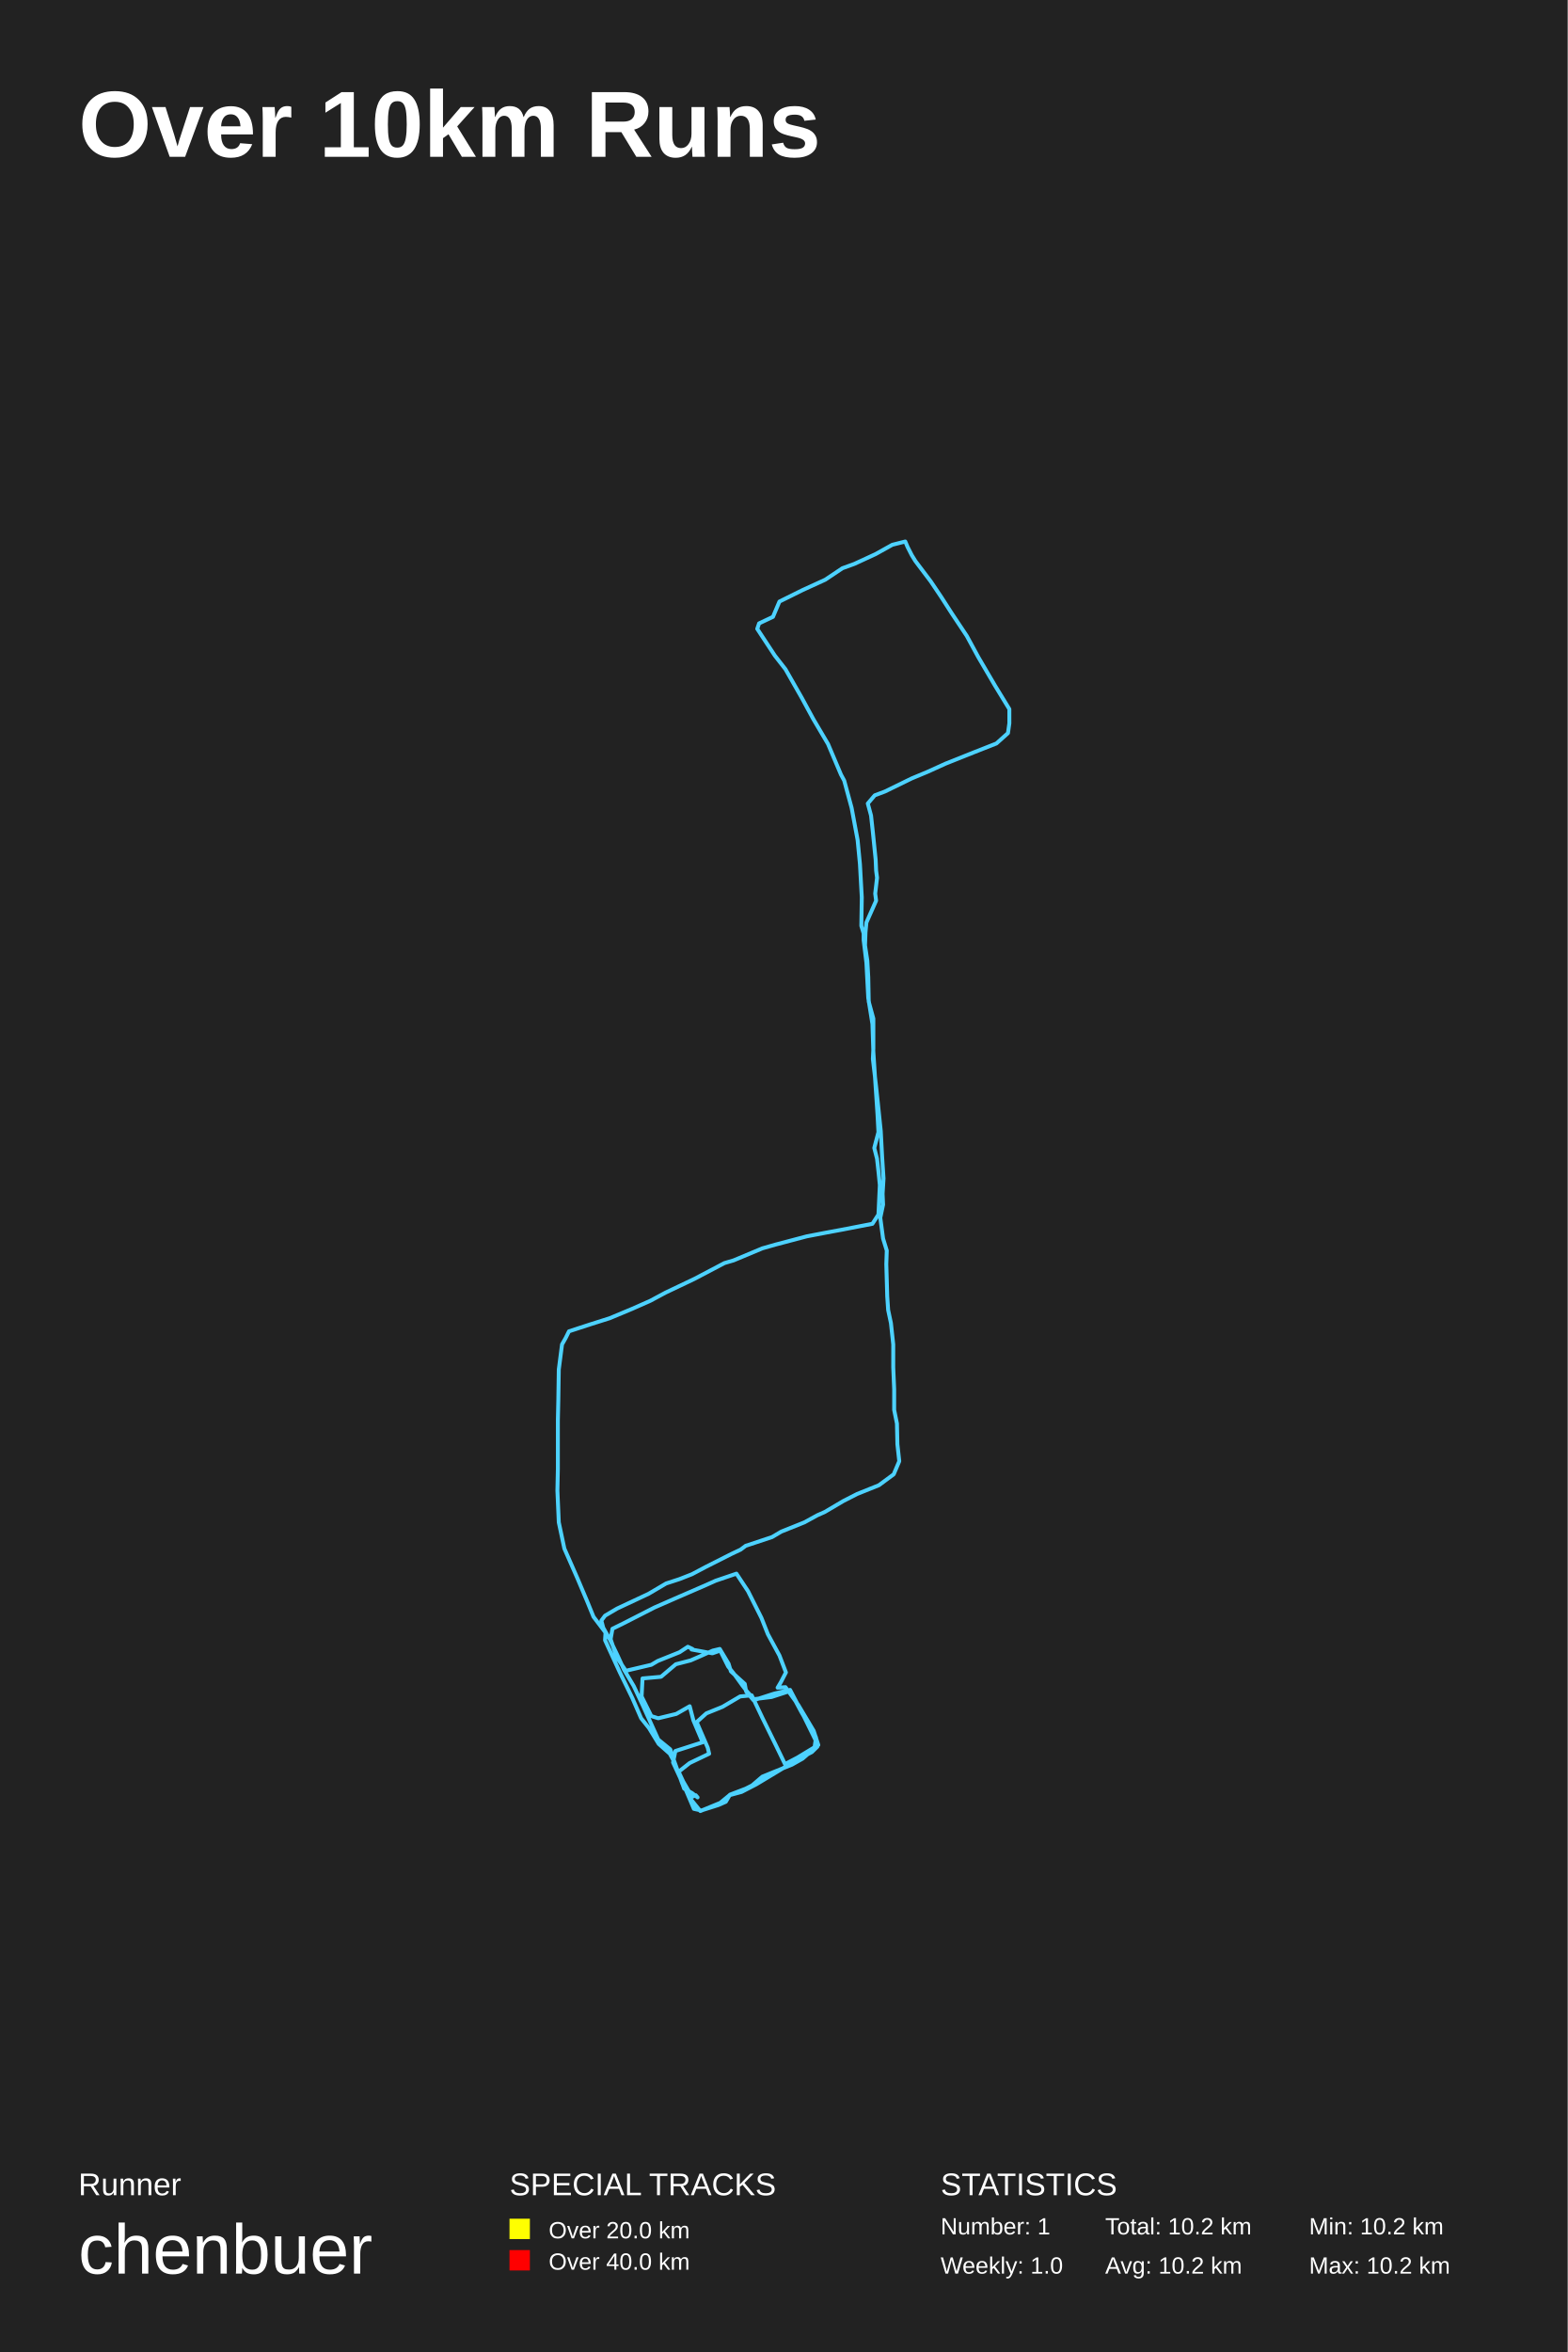
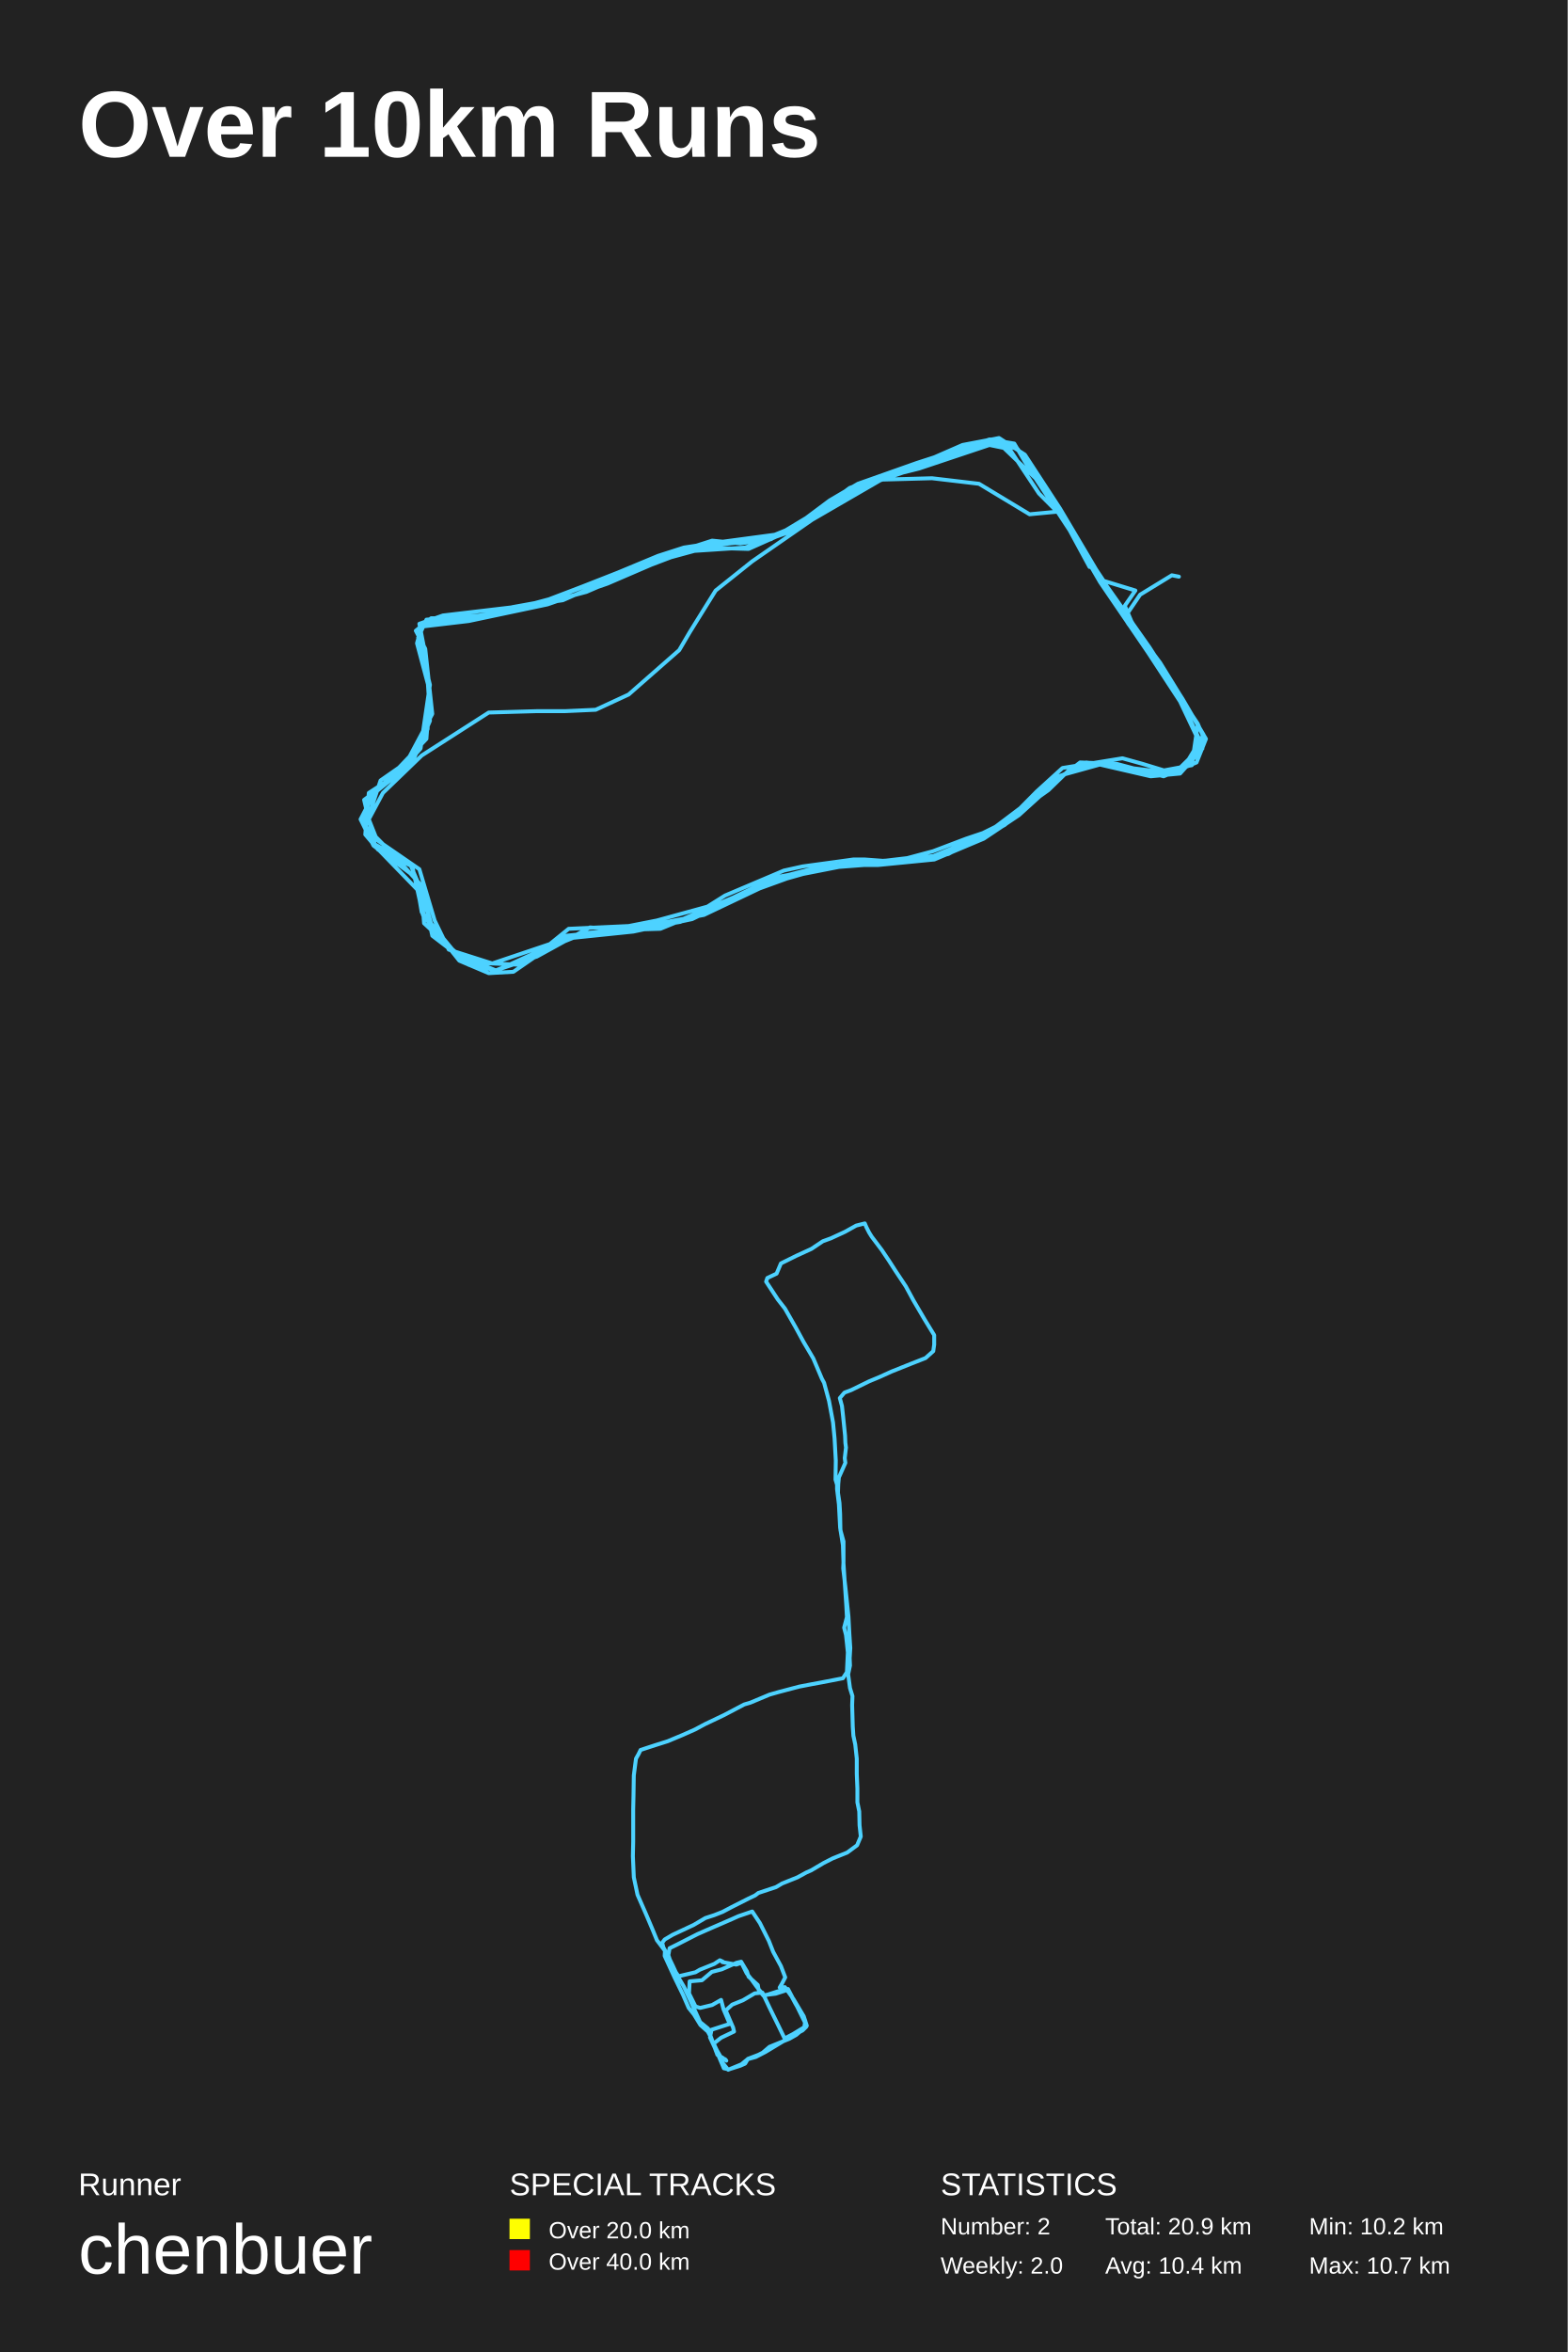
<svg xmlns="http://www.w3.org/2000/svg" baseProfile="full" height="300mm" version="1.1" viewBox="0,0,200,300" width="200mm">
  <defs />
  <rect fill="#222222" height="300" width="200" x="0" y="0" />
  <text fill="#FFFFFF" style="font-size:12px; font-family:Arial; font-weight:bold;" x="10" y="20">Over 10km Runs</text>
  <text fill="#FFFFFF" style="font-size:4px; font-family:Arial" x="10" y="280">Runner</text>
  <text fill="#FFFFFF" style="font-size:9px; font-family:Arial" x="10" y="290">chenbuer</text>
  <text fill="#FFFFFF" style="font-size:4px; font-family:Arial" x="65" y="280">SPECIAL TRACKS</text>
  <rect fill="yellow" height="2.6" width="2.6" x="65" y="283" />
  <text fill="#FFFFFF" style="font-size:3px; font-family:Arial" x="70" y="285.5">Over 20.0 km</text>
  <rect fill="red" height="2.6" width="2.6" x="65" y="287" />
  <text fill="#FFFFFF" style="font-size:3px; font-family:Arial" x="70" y="289.5">Over 40.0 km</text>
  <text fill="#FFFFFF" style="font-size:4px; font-family:Arial" x="120" y="280">STATISTICS</text>
-   <text fill="#FFFFFF" style="font-size:3px; font-family:Arial" x="120" y="285">Number: 1</text>
-   <text fill="#FFFFFF" style="font-size:3px; font-family:Arial" x="120" y="290">Weekly: 1.0</text>
-   <text fill="#FFFFFF" style="font-size:3px; font-family:Arial" x="141" y="285">Total: 10.2 km</text>
-   <text fill="#FFFFFF" style="font-size:3px; font-family:Arial" x="141" y="290">Avg: 10.2 km</text>
+   <text fill="#FFFFFF" style="font-size:3px; font-family:Arial" x="120" y="285">Number: 2</text>
+   <text fill="#FFFFFF" style="font-size:3px; font-family:Arial" x="120" y="290">Weekly: 2.0</text>
+   <text fill="#FFFFFF" style="font-size:3px; font-family:Arial" x="141" y="285">Total: 20.9 km</text>
+   <text fill="#FFFFFF" style="font-size:3px; font-family:Arial" x="141" y="290">Avg: 10.4 km</text>
  <text fill="#FFFFFF" style="font-size:3px; font-family:Arial" x="167" y="285">Min: 10.2 km</text>
-   <text fill="#FFFFFF" style="font-size:3px; font-family:Arial" x="167" y="290">Max: 10.2 km</text>
-   <polyline fill="none" points="88.168,228.773 87.046,227.52 85.925,224.387 85.512,223.134 83.977,221.881 83.505,220.837 82.03,217.565 80.85,215.059 79.61,212.971 78.784,211.161 77.781,209.073 76.955,207.611 76.719,206.706 77.191,206.08 78.725,205.175 82.738,203.295 84.981,201.973 86.692,201.416 88.286,200.789 89.997,199.884 93.302,198.213 94.482,197.657 95.131,197.169 98.495,196.055 99.675,195.359 102.626,194.176 104.279,193.271 105.223,192.853 107.583,191.461 109.354,190.556 112.128,189.442 114.016,188.05 114.724,186.379 114.488,184.221 114.429,181.576 114.075,179.836 114.075,177.19 113.957,174.406 113.957,171.482 113.662,168.767 113.308,167.096 113.19,165.356 113.072,161.248 113.131,159.508 112.659,157.976 112.305,155.331 112.659,153.66 112.6,152.268 112.718,150.318 112.541,147.603 112.364,144.262 112.01,140.85 111.773,138.623 111.36,135.072 111.419,133.749 111.419,132.078 111.419,129.92 110.829,127.762 110.77,124.629 110.652,122.54 110.357,120.591 110.416,118.92 110.534,117.667 111.773,114.882 111.655,113.977 111.891,111.958 111.773,111.053 111.714,109.661 111.36,106.179 111.124,104.021 110.711,102.489 111.596,101.445 112.895,100.958 116.318,99.287 118.324,98.451 120.626,97.407 124.285,95.945 127.117,94.831 128.593,93.508 128.77,92.255 128.77,90.445 126.94,87.451 124.816,83.83 123.34,81.115 121.393,78.191 120.095,76.171 118.737,74.152 116.79,71.576 116.318,70.81 115.786,69.766 115.491,69.07 113.839,69.487 111.714,70.671 109,71.924 107.465,72.481 105.282,73.943 102.39,75.266 99.439,76.728 98.613,78.678 96.843,79.513 96.607,80.21 98.849,83.621 100.207,85.362 102.272,88.982 103.747,91.698 105.636,94.9 107.288,98.799 107.701,99.565 108.646,103.046 109.413,107.154 109.708,110.217 109.944,114.464 109.885,118.085 110.18,119.059 110.18,119.895 110.534,122.819 110.77,127.275 111.301,130.616 111.419,134.167 111.655,137.787 111.95,142.173 112.069,144.401 111.537,146.42 111.891,147.812 112.069,149.413 112.246,151.154 112.069,154.913 111.301,156.097 107.347,156.862 105.459,157.211 102.921,157.698 98.967,158.742 97.256,159.229 93.597,160.761 92.417,161.109 88.581,163.128 84.922,164.868 82.974,165.913 80.614,166.957 77.781,168.14 75.361,168.906 72.588,169.811 72.175,170.646 71.702,171.482 71.289,174.684 71.23,178.513 71.171,181.158 71.171,185.126 71.171,187.354 71.112,190.138 71.289,194.176 71.997,197.517 73.65,201.276 74.889,204.2 75.715,206.219 77.25,208.238 77.191,209.212 79.079,213.319 80.673,216.591 81.794,219.166 82.797,220.419 84.036,222.438 85.453,223.691 85.866,224.457 86.81,226.823 87.282,228.146 88.286,228.703 88.994,229.26 88.758,228.981 87.99,229.329 89.348,231.0 91.885,229.956 93.066,228.981 94.6,228.564 96.489,227.589 99.38,225.849 101.564,224.526 103.57,223.482 104.279,222.786 104.043,221.951 102.331,218.47 100.797,215.547 98.731,216.034 96.135,216.869 95.19,215.756 95.013,214.781 93.243,213.18 92.948,212.205 91.826,210.326 90.941,210.535 89.23,211.3 88.109,211.788 86.22,212.275 84.332,213.876 81.971,214.085 81.853,216.382 83.092,218.888 83.977,219.166 86.279,218.61 87.99,217.635 88.463,219.445 89.643,222.229 88.758,222.508 86.161,223.343 85.866,224.805 86.574,226.336 87.577,228.494 88.522,230.722 89.466,230.93 91.649,230.234 92.594,229.817 93.125,228.912 95.131,228.146 95.957,227.728 97.256,226.615 98.79,225.988 101.033,225.083 102.39,224.318 104.397,222.577 103.806,220.767 101.859,217.496 100.207,215.199 99.203,215.268 99.616,214.572 100.266,213.319 99.439,211.161 97.964,208.446 97.138,206.358 95.426,202.947 93.951,200.72 91.295,201.624 90.056,202.181 86.043,203.922 83.505,205.035 79.551,207.054 78.135,207.75 77.899,209.073 78.666,211.37 79.846,213.11 83.092,212.345 83.918,211.857 86.692,210.744 87.754,210.047 88.345,210.326 88.227,210.395 90.882,210.883 91.885,210.535 92.889,212.553 93.715,213.598 94.718,214.99 95.308,215.756 96.194,216.73 98.436,216.452 100.797,215.686 102.213,218.331 104.102,221.603 103.924,222.856 101.741,224.178 100.148,225.014 98.967,222.577 97.256,219.097 95.898,216.243 94.423,216.382 92.181,217.705 90.115,218.54 88.876,219.654 90.292,222.925 90.469,223.691 87.99,224.874 86.574,225.988 87.164,227.241 87.931,228.564" stroke="#4DD2FF" stroke-linecap="round" stroke-linejoin="round" stroke-width="0.5" />
+   <text fill="#FFFFFF" style="font-size:3px; font-family:Arial" x="167" y="290">Max: 10.7 km</text>
+   <polyline fill="none" points="139.0,72.317 135.55,65.951 132.55,62.945 128.8,57.286 125.35,56.579 115.15,60.292 109.45,62.237 100.6,67.896 95.05,69.841 86.95,70.372 77.5,74.439 69.85,77.092 59.8,79.214 53.8,79.921 53.2,82.043 54.85,88.232 54.4,94.244 47.65,101.318 46.0,104.501 47.65,107.86 53.05,111.927 53.8,116.348 59.05,122.714 66.55,123.068 72.4,119.531 78.4,118.647 84.25,118.47 91.15,115.641 98.8,111.927 105.55,110.69 110.2,110.336 119.65,109.098 127.15,105.385 130,103.616 134.5,99.196 139.9,97.427 146.8,99.019 150.55,98.665 153.4,95.482 150.55,89.47 146.5,83.281 140.35,74.262 136.75,68.073 132.1,61 127.3,56.402 117.25,59.762 112.3,61 105.1,64.713 98.35,68.78 91.45,69.488 85.6,71.079 80.95,72.848 74.8,75.5 70.15,76.738 61.9,78.506 53.8,79.567 53.35,81.689 54.7,87.348 54.85,91.946 52.6,97.25 47.35,101.494 46.3,104.677 47.8,107.86 53.8,114.049 54.1,117.763 59.8,123.068 63.4,123.775 72.25,119.708 80.8,118.824 88.3,117.232 97.45,112.812 101.05,111.751 107.35,110.513 109.6,110.336 112,110.336 119.2,109.629 125.5,106.976 130,103.97 133.9,100.433 135.55,98.842 140.65,97.427 146.35,98.665 152.05,97.604 152.8,92.476 149.8,87.525 143.95,79.567 137.95,69.841 134.05,63.652 129.85,57.286 126.4,56.225 120.1,58.347 114.7,59.939 108.1,62.591 101.05,67.542 95.5,70.018 89.35,69.841 85.0,71.256 79.45,73.201 71.8,76.561 67.0,77.268 56.5,78.506 53.5,79.567 54.4,84.165 54.7,88.939 54.55,93.007 51.4,98.311 47.05,101.141 46.6,106.446 48.25,108.391 52.6,110.513 53.95,116.702 58.6,122.537 62.35,124.129 65.5,123.952 69.85,120.946 74.65,119.001 79.45,118.647 89.8,116.702 98.35,112.635 105.85,110.513 117.4,109.805 121,108.921 123.25,107.684 126.55,105.738 128.5,104.501 133.75,100.787 136.3,98.311 139.75,97.427 142.0,97.427 145.15,98.488 150.55,98.665 153.55,93.714 150.4,88.409 148.0,84.519 144.7,80.098 143.5,77.268 144.85,75.323 140.8,74.085 134.8,65.067 130.75,58.878 129.4,56.579 126.25,56.048 116.95,59.054 109.45,61.707 105.85,63.829 101.35,67.189 97.0,68.957 94.45,69.311 90.85,68.957 85.9,70.549 80.2,72.671 70.9,76.207 64.3,77.976 61.15,78.506 54.4,79.037 53.35,81.336 54.85,87.348 53.65,95.482 50.5,99.019 46.45,102.025 47.8,107.684 52.3,110.159 54.1,114.403 55.3,119.001 59.8,122.891 63.25,123.775 68.5,122.007 75.25,118.293 80.5,118.647 86.8,117.586 92.05,115.11 100.0,111.751 104.8,110.513 111.85,110.159 118.0,109.629 124.45,106.976 129.55,104.147 134.35,99.903 137.8,97.25 142.45,97.427 148.45,99.019 152.65,97.25 153.85,94.244 150.85,89.116 146.65,82.573 140.8,74.262 135.25,64.89 130.75,57.993 127.45,55.871 122.8,56.755 118.75,58.524 114.7,59.939 108.4,62.237 105.1,64.713 99.85,68.073 91.9,69.134 87.25,69.841 83.95,70.902 78.85,73.024 74.35,74.793 69.25,76.738 65.35,77.445 61.0,78.683 59.05,78.86 55.0,78.86 53.05,80.451 54.25,82.75 55.15,91.061 51.85,97.25 48.55,99.549 46.6,105.385 49.75,108.568 53.8,112.988 55.15,119.354 58.15,121.653 63.25,123.775 69.1,121.476 72.25,119.354 80.95,118.47 87.1,117.232 92.5,114.934 96.85,113.342 102.7,111.22 109.15,109.982 112.45,109.805 118.45,109.452 124.15,107.507 128.2,105.208 133.0,100.964 134.95,99.196 138.55,97.25 147.1,98.311 149.8,98.665 152.35,96.366 153.7,94.421 152.8,92.299 147.25,83.988 144.1,78.86 139.6,72.494 135.1,65.244 131.35,65.597 124.9,61.707 118.9,61 112.45,61.176 103.6,66.305 95.95,71.61 91.3,75.323 88.0,80.628 86.65,82.927 80.2,88.586 76.0,90.531 72.1,90.708 68.5,90.708 62.35,90.885 53.8,96.366 48.85,101.141 47.05,104.501 48.1,107.153 53.5,110.866 55.45,117.409 57.25,121.123 62.8,122.891 70.15,120.415 72.55,118.47 80.2,118.117 83.8,117.409 90.25,115.641 92.5,114.226 100.0,111.043 102.4,110.513 106.3,109.982 108.85,109.629 110.35,109.629 112.75,109.805 115.75,109.452 119.05,108.568 123.25,106.976 126.4,105.915 130.15,103.086 132.25,100.964 135.55,97.958 143.2,96.72 145.75,97.427 149.8,98.665 153.4,95.128 150.55,89.116 147.7,84.165 143.65,78.506 145.45,75.854 149.5,73.378 150.4,73.555" stroke="#4DD2FF" stroke-linecap="round" stroke-linejoin="round" stroke-width="0.5" />
+   <polyline fill="none" points="92.112,262.515 91.364,261.68 90.617,259.591 90.341,258.756 89.318,257.921 89.004,257.225 88.02,255.044 87.233,253.373 86.407,251.981 85.856,250.774 85.187,249.382 84.636,248.407 84.479,247.804 84.794,247.386 85.817,246.783 88.492,245.53 89.987,244.648 91.128,244.277 92.19,243.859 93.331,243.256 95.535,242.142 96.321,241.771 96.754,241.446 98.997,240.704 99.784,240.24 101.751,239.451 102.852,238.847 103.482,238.569 105.056,237.641 106.236,237.037 108.085,236.295 109.344,235.367 109.816,234.253 109.659,232.814 109.619,231.051 109.383,229.89 109.383,228.127 109.305,226.27 109.305,224.321 109.108,222.511 108.872,221.397 108.793,220.237 108.715,217.499 108.754,216.339 108.439,215.318 108.203,213.554 108.439,212.44 108.4,211.512 108.478,210.212 108.36,208.402 108.242,206.174 108.006,203.9 107.849,202.415 107.574,200.048 107.613,199.166 107.613,198.052 107.613,196.613 107.219,195.175 107.18,193.086 107.101,191.694 106.905,190.394 106.944,189.28 107.023,188.445 107.849,186.588 107.77,185.985 107.928,184.639 107.849,184.035 107.81,183.107 107.574,180.786 107.416,179.347 107.141,178.326 107.731,177.63 108.596,177.305 110.878,176.191 112.216,175.634 113.75,174.938 116.19,173.963 118.078,173.221 119.062,172.339 119.18,171.503 119.18,170.296 117.96,168.3 116.544,165.887 115.56,164.077 114.262,162.127 113.396,160.781 112.491,159.435 111.193,157.717 110.878,157.207 110.524,156.511 110.328,156.046 109.226,156.325 107.81,157.114 106,157.95 104.977,158.321 103.521,159.296 101.593,160.178 99.626,161.152 99.075,162.452 97.895,163.009 97.738,163.473 99.233,165.748 100.138,166.908 101.515,169.322 102.498,171.132 103.757,173.267 104.859,175.866 105.134,176.377 105.764,178.698 106.275,181.436 106.472,183.478 106.629,186.31 106.59,188.723 106.787,189.373 106.787,189.93 107.023,191.879 107.18,194.85 107.534,197.078 107.613,199.445 107.77,201.858 107.967,204.782 108.046,206.267 107.692,207.613 107.928,208.541 108.046,209.609 108.164,210.769 108.046,213.275 107.534,214.064 104.898,214.575 103.639,214.807 101.947,215.132 99.311,215.828 98.171,216.153 95.731,217.174 94.944,217.406 92.387,218.752 89.948,219.912 88.649,220.608 87.076,221.305 85.187,222.094 83.574,222.604 81.725,223.207 81.45,223.764 81.135,224.321 80.86,226.456 80.82,229.009 80.781,230.772 80.781,233.417 80.781,234.903 80.742,236.759 80.86,239.451 81.332,241.678 82.433,244.184 83.259,246.133 83.81,247.479 84.833,248.825 84.794,249.475 86.053,252.213 87.115,254.394 87.863,256.111 88.531,256.946 89.358,258.292 90.302,259.127 90.577,259.638 91.207,261.216 91.522,262.097 92.19,262.469 92.662,262.84 92.505,262.654 91.994,262.886 92.899,264.0 94.59,263.304 95.377,262.654 96.4,262.376 97.659,261.726 99.587,260.566 101.043,259.684 102.38,258.988 102.852,258.524 102.695,257.967 101.554,255.647 100.531,253.698 99.154,254.023 97.423,254.58 96.794,253.837 96.676,253.187 95.495,252.12 95.298,251.47 94.551,250.217 93.961,250.356 92.82,250.867 92.072,251.192 90.813,251.517 89.554,252.584 87.981,252.723 87.902,254.255 88.728,255.925 89.318,256.111 90.853,255.74 91.994,255.09 92.308,256.297 93.095,258.153 92.505,258.338 90.774,258.895 90.577,259.87 91.049,260.891 91.718,262.329 92.348,263.814 92.977,263.954 94.433,263.49 95.062,263.211 95.417,262.608 96.754,262.097 97.305,261.819 98.171,261.076 99.193,260.659 100.689,260.055 101.593,259.545 102.931,258.385 102.538,257.178 101.239,254.997 100.138,253.466 99.469,253.512 99.744,253.048 100.177,252.213 99.626,250.774 98.643,248.964 98.092,247.572 96.951,245.298 95.967,243.813 94.197,244.416 93.371,244.788 90.695,245.948 89.004,246.69 86.368,248.036 85.423,248.5 85.266,249.382 85.777,250.913 86.564,252.074 88.728,251.563 89.279,251.238 91.128,250.496 91.836,250.032 92.23,250.217 92.151,250.264 93.921,250.589 94.59,250.356 95.259,251.702 95.81,252.398 96.479,253.327 96.872,253.837 97.462,254.487 98.957,254.301 100.531,253.791 101.475,255.554 102.734,257.735 102.616,258.57 101.161,259.452 100.098,260.009 99.311,258.385 98.171,256.065 97.266,254.162 96.282,254.255 94.787,255.136 93.41,255.693 92.584,256.436 93.528,258.617 93.646,259.127 91.994,259.916 91.049,260.659 91.443,261.494 91.954,262.376" stroke="#4DD2FF" stroke-linecap="round" stroke-linejoin="round" stroke-width="0.5" />
</svg>
